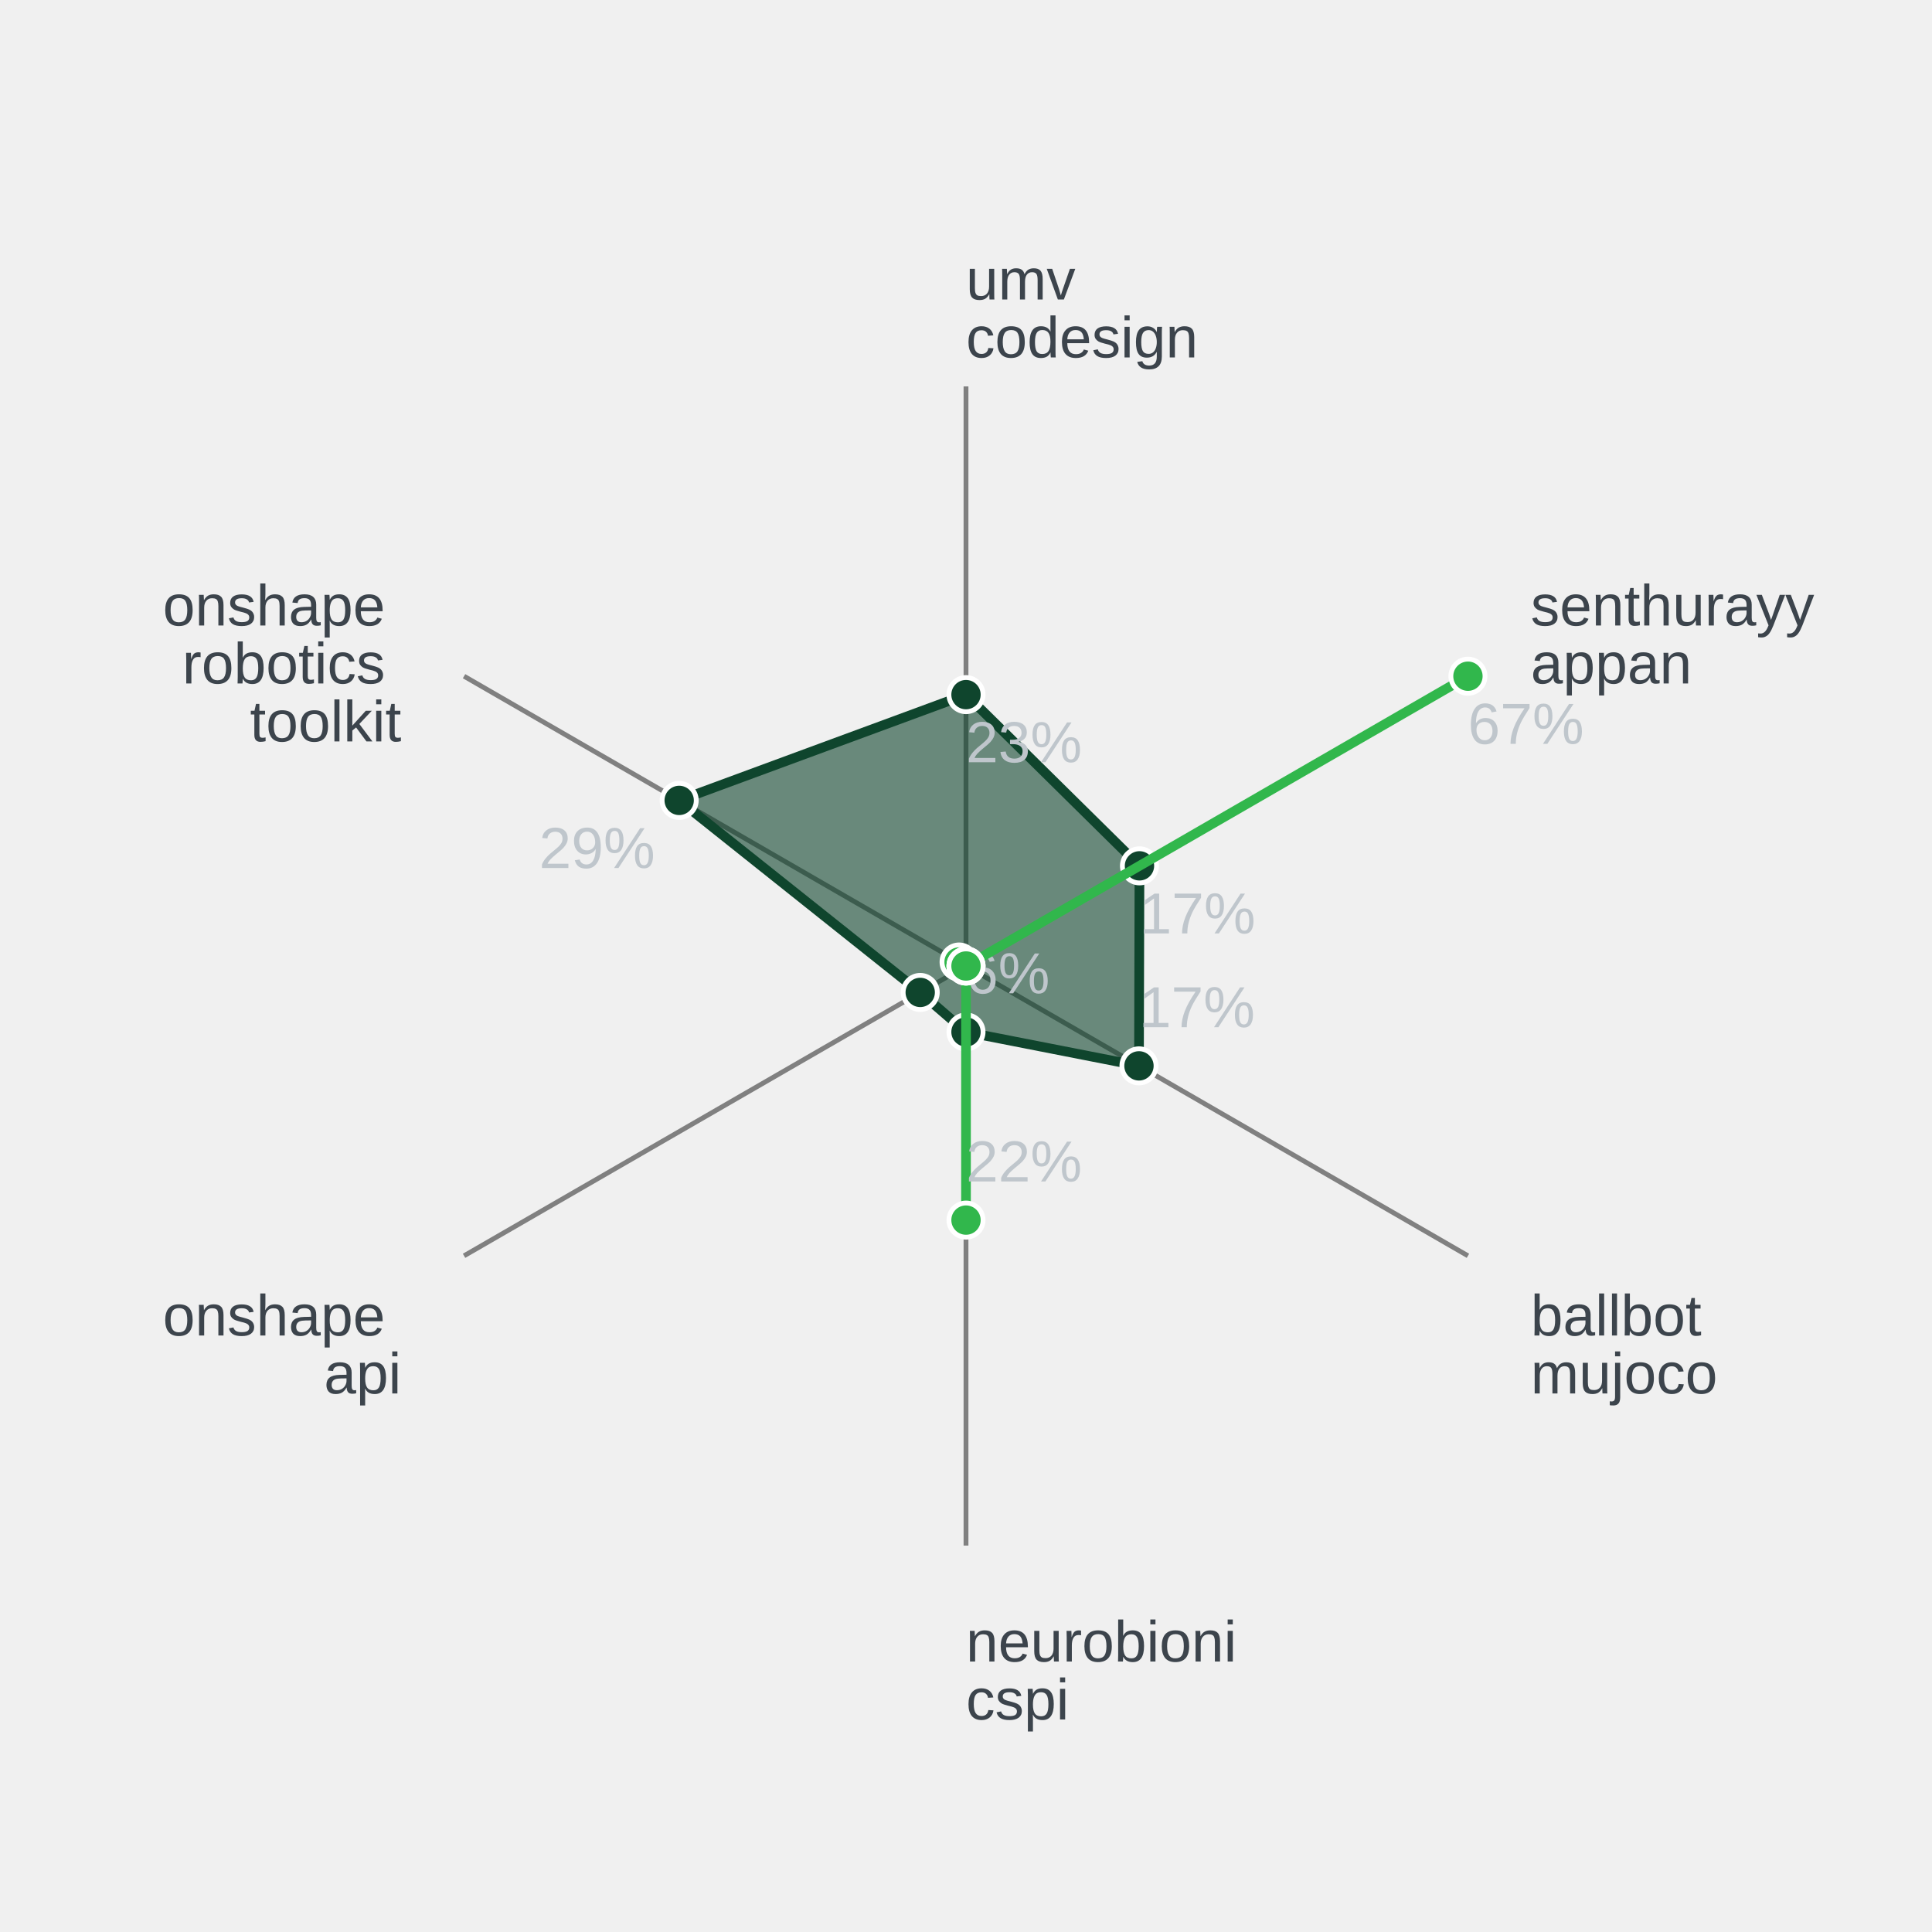
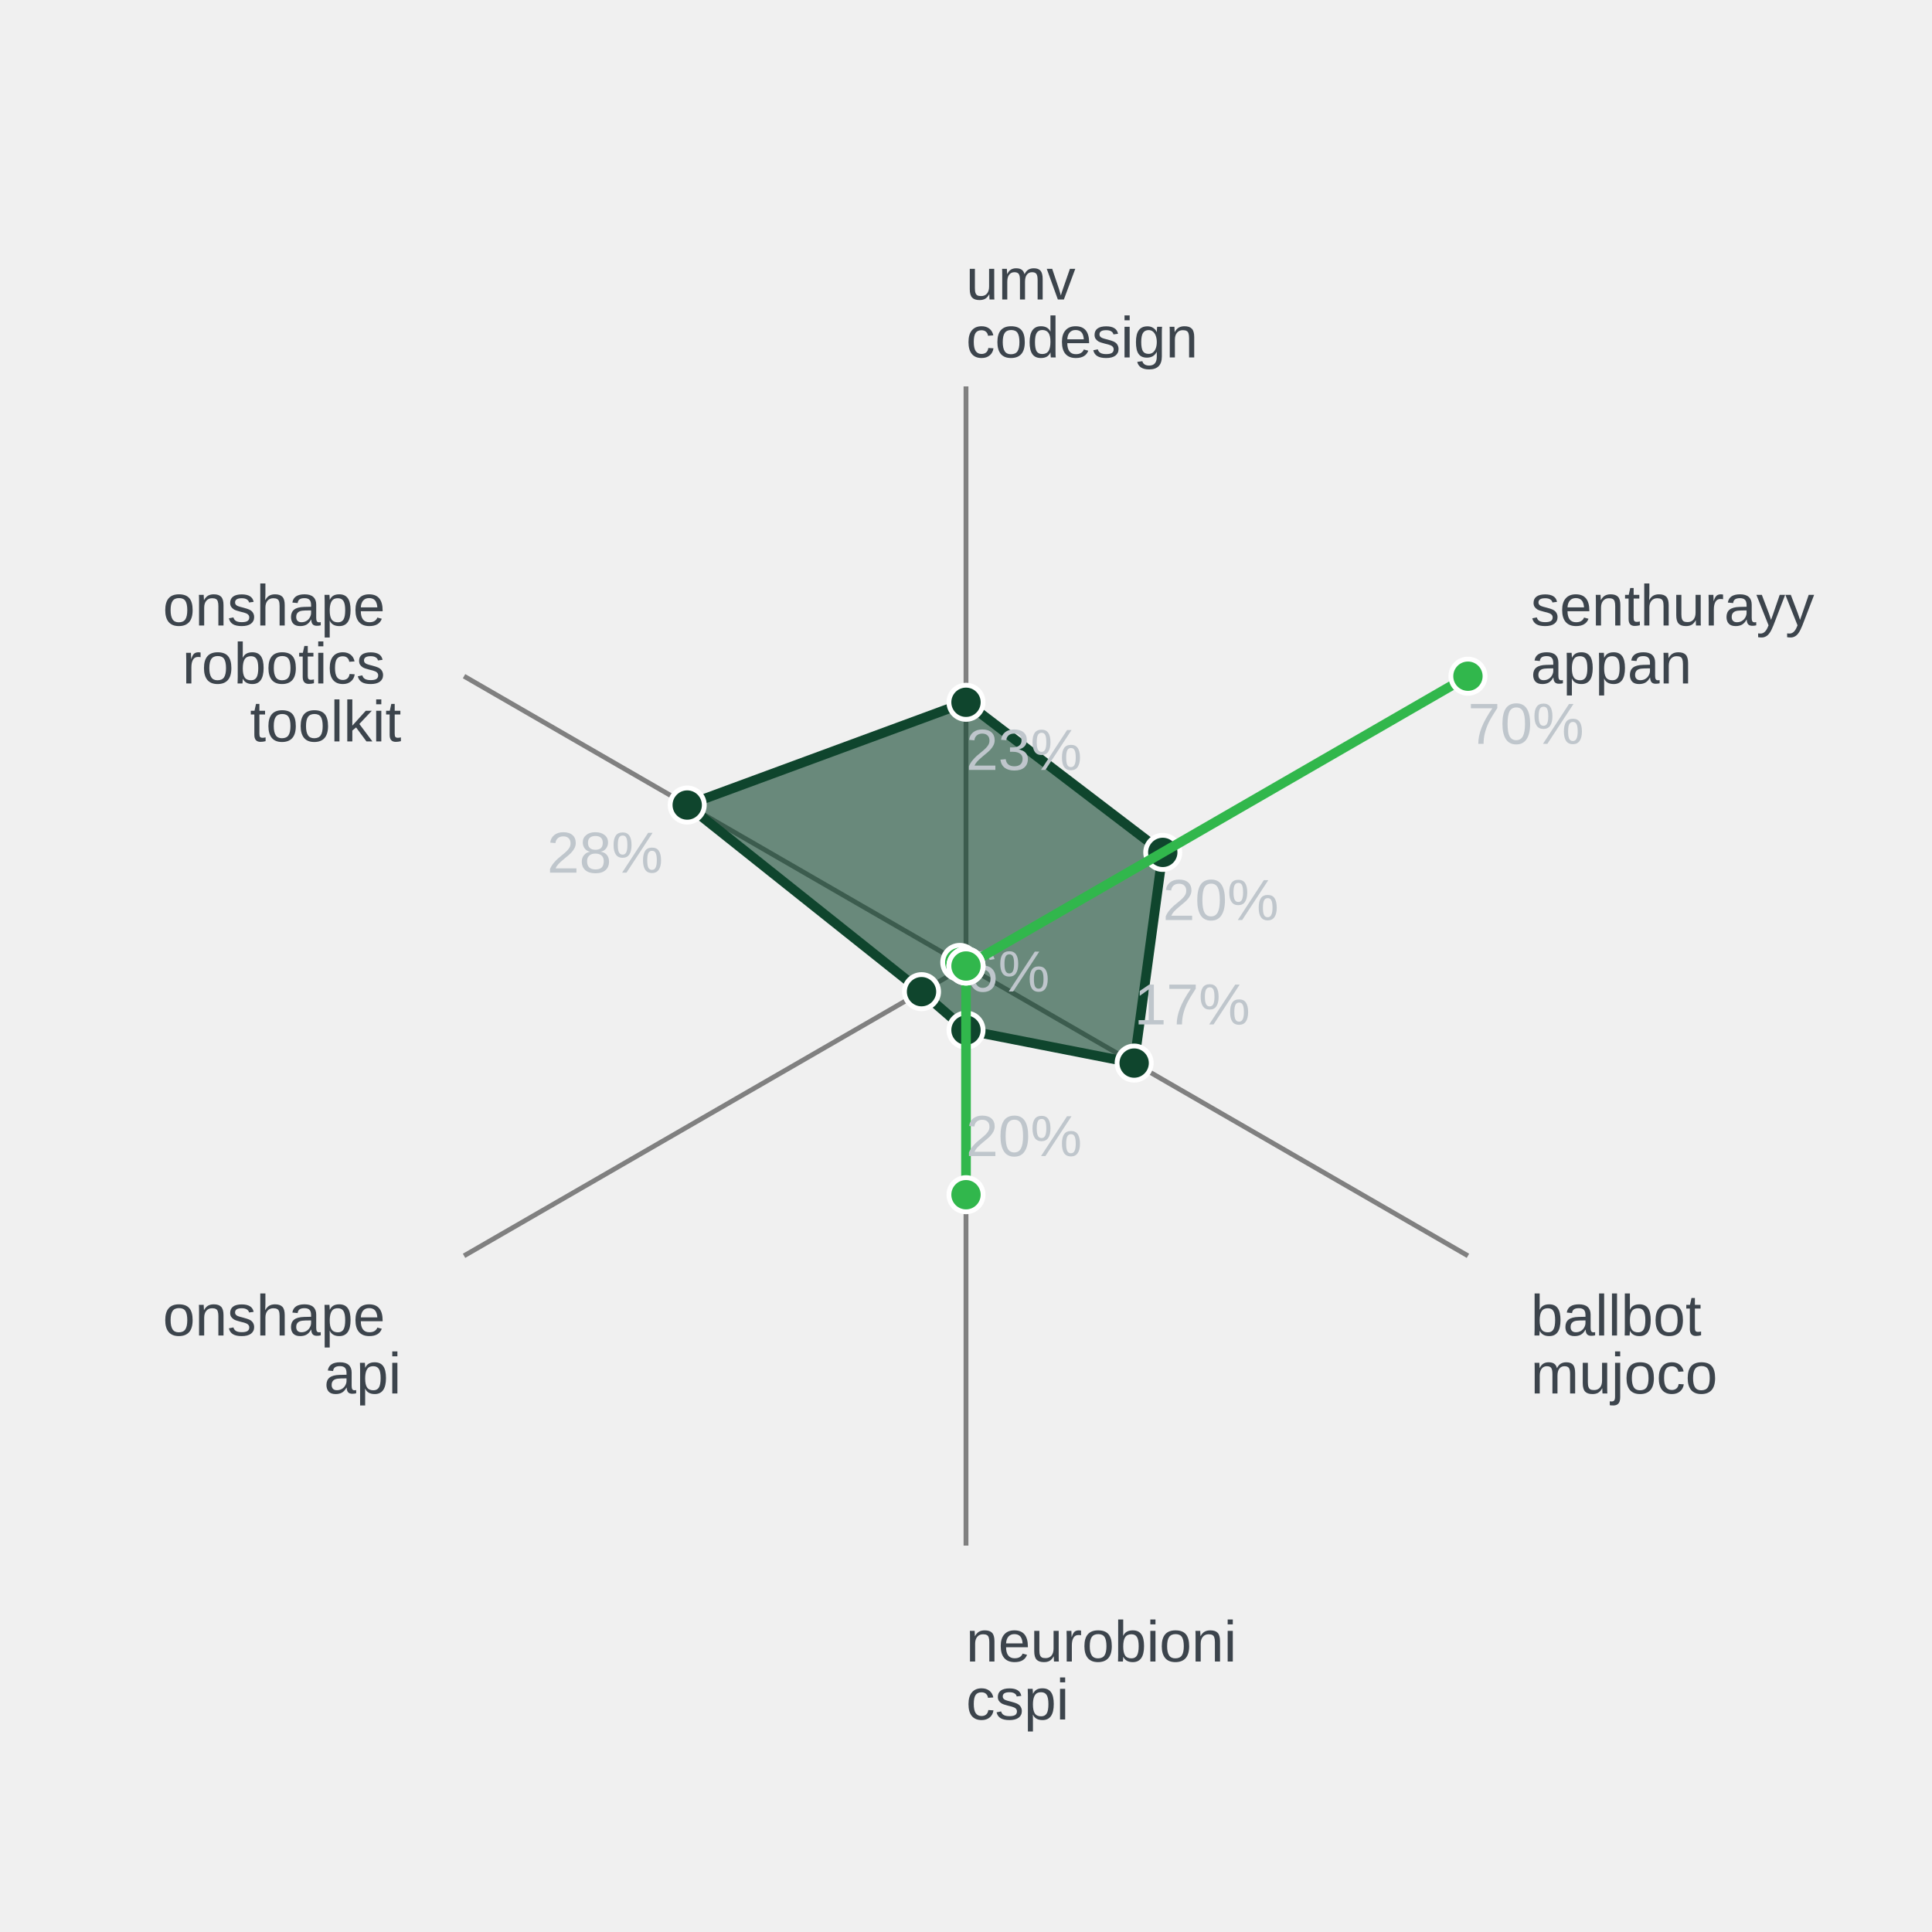
<svg xmlns="http://www.w3.org/2000/svg" version="1.1" class="marks" width="400" height="400" viewBox="0 0 400 400">
  <g fill="none" stroke-miterlimit="10" transform="translate(80,80)">
    <g class="mark-group role-frame root" role="graphics-object" aria-roledescription="group mark container">
      <g transform="translate(120,120)">
        <path class="background" aria-hidden="true" d="M0,0h240v240h-240Z" />
        <g>
          <g class="mark-rule role-mark radial-grid" role="graphics-symbol" aria-roledescription="rule mark container">
            <line transform="translate(0,0)" x2="-103.923" y2="-60" stroke="gray" stroke-width="1" />
            <line transform="translate(0,0)" x2="3.399323338588788e-14" y2="-120" stroke="gray" stroke-width="1" />
            <line transform="translate(0,0)" x2="103.923" y2="-60" stroke="gray" stroke-width="1" />
            <line transform="translate(0,0)" x2="103.923" y2="60" stroke="gray" stroke-width="1" />
            <line transform="translate(0,0)" x2="7.34788079488412e-15" y2="120" stroke="gray" stroke-width="1" />
            <line transform="translate(0,0)" x2="-103.923" y2="60" stroke="gray" stroke-width="1" />
          </g>
          <g class="mark-group role-scope categories" role="graphics-object" aria-roledescription="group mark container">
            <g transform="translate(0,0)">
              <path class="background" aria-hidden="true" d="M0,0h0v0h0Z" />
              <g>
                <g class="mark-line role-mark category-line" role="graphics-symbol" aria-roledescription="line mark container">
-                   <path d="M-59.382,-34.284L0,-56.184L35.916,-20.736L35.812,20.676L0,13.656L-9.478,5.472Z" fill="#0f452d" fill-opacity="0.6" stroke="#0f452d" stroke-width="2" />
+                   <path d="M-57.719,-33.324L0,-54.6L40.738,-23.52L34.814,20.1L0,13.272L-9.208,5.316Z" fill="#0f452d" fill-opacity="0.6" stroke="#0f452d" stroke-width="2" />
                </g>
                <g class="mark-symbol role-mark category-point" role="graphics-symbol" aria-roledescription="symbol mark container">
-                   <path transform="translate(-59.38163,-34.284)" d="M3.536,0A3.536,3.536,0,1,1,-3.536,0A3.536,3.536,0,1,1,3.536,0" fill="#0f452d" stroke="white" stroke-width="1" />
-                   <path transform="translate(1.5915631871272703e-14,-56.184)" d="M3.536,0A3.536,3.536,0,1,1,-3.536,0A3.536,3.536,0,1,1,3.536,0" fill="#0f452d" stroke="white" stroke-width="1" />
-                   <path transform="translate(35.91581,-20.736)" d="M3.536,0A3.536,3.536,0,1,1,-3.536,0A3.536,3.536,0,1,1,3.536,0" fill="#0f452d" stroke="white" stroke-width="1" />
-                   <path transform="translate(35.81188,20.676)" d="M3.536,0A3.536,3.536,0,1,1,-3.536,0A3.536,3.536,0,1,1,3.536,0" fill="#0f452d" stroke="white" stroke-width="1" />
-                   <path transform="translate(8.361888344578129e-16,13.656)" d="M3.536,0A3.536,3.536,0,1,1,-3.536,0A3.536,3.536,0,1,1,3.536,0" fill="#0f452d" stroke="white" stroke-width="1" />
-                   <path transform="translate(-9.477782,5.472)" d="M3.536,0A3.536,3.536,0,1,1,-3.536,0A3.536,3.536,0,1,1,3.536,0" fill="#0f452d" stroke="white" stroke-width="1" />
+                   <path transform="translate(-57.71886,-33.324)" d="M3.536,0A3.536,3.536,0,1,1,-3.536,0A3.536,3.536,0,1,1,3.536,0" fill="#0f452d" stroke="white" stroke-width="1" />
+                   <path transform="translate(1.5466921190578986e-14,-54.6)" d="M3.536,0A3.536,3.536,0,1,1,-3.536,0A3.536,3.536,0,1,1,3.536,0" fill="#0f452d" stroke="white" stroke-width="1" />
+                   <path transform="translate(40.73783,-23.52)" d="M3.536,0A3.536,3.536,0,1,1,-3.536,0A3.536,3.536,0,1,1,3.536,0" fill="#0f452d" stroke="white" stroke-width="1" />
+                   <path transform="translate(34.81422,20.1)" d="M3.536,0A3.536,3.536,0,1,1,-3.536,0A3.536,3.536,0,1,1,3.536,0" fill="#0f452d" stroke="white" stroke-width="1" />
+                   <path transform="translate(8.126756159141836e-16,13.272)" d="M3.536,0A3.536,3.536,0,1,1,-3.536,0A3.536,3.536,0,1,1,3.536,0" fill="#0f452d" stroke="white" stroke-width="1" />
+                   <path transform="translate(-9.207582,5.316)" d="M3.536,0A3.536,3.536,0,1,1,-3.536,0A3.536,3.536,0,1,1,3.536,0" fill="#0f452d" stroke="white" stroke-width="1" />
                </g>
                <g class="mark-text role-mark value-text" role="graphics-object" aria-roledescription="text mark container">
-                   <text text-anchor="end" transform="translate(-64.38163,-20.284)" font-family="Arial, sans-serif" font-size="12px" fill="#bfc6cc">29%</text>
-                   <text text-anchor="start" transform="translate(1.5915631871272703e-14,-42.184)" font-family="Arial, sans-serif" font-size="12px" fill="#bfc6cc">23%</text>
-                   <text text-anchor="start" transform="translate(35.91581,-6.736)" font-family="Arial, sans-serif" font-size="12px" fill="#bfc6cc">17%</text>
-                   <text text-anchor="start" transform="translate(35.81188,12.676)" font-family="Arial, sans-serif" font-size="12px" fill="#bfc6cc">17%</text>
-                   <text text-anchor="start" transform="translate(8.361888344578129e-16,5.656)" font-family="Arial, sans-serif" font-size="12px" fill="#bfc6cc">6%</text>
-                   <text text-anchor="end" transform="translate(-14.47778,-2.528)" font-family="Arial, sans-serif" font-size="12px" fill="#bfc6cc" />
+                   <text text-anchor="end" transform="translate(-62.71886,-19.324)" font-family="Arial, sans-serif" font-size="12px" fill="#bfc6cc">28%</text>
+                   <text text-anchor="start" transform="translate(1.5466921190578986e-14,-40.6)" font-family="Arial, sans-serif" font-size="12px" fill="#bfc6cc">23%</text>
+                   <text text-anchor="start" transform="translate(40.73783,-9.52)" font-family="Arial, sans-serif" font-size="12px" fill="#bfc6cc">20%</text>
+                   <text text-anchor="start" transform="translate(34.81422,12.1)" font-family="Arial, sans-serif" font-size="12px" fill="#bfc6cc">17%</text>
+                   <text text-anchor="start" transform="translate(8.126756159141836e-16,5.272)" font-family="Arial, sans-serif" font-size="12px" fill="#bfc6cc">6%</text>
+                   <text text-anchor="end" transform="translate(-14.20758,-2.684)" font-family="Arial, sans-serif" font-size="12px" fill="#bfc6cc" />
                </g>
              </g>
              <path class="foreground" aria-hidden="true" d="" display="none" />
            </g>
            <g transform="translate(0,0)">
              <path class="background" aria-hidden="true" d="M0,0h0v0h0Z" />
              <g>
                <g class="mark-line role-mark category-line" role="graphics-symbol" aria-roledescription="line mark container">
-                   <path d="M-1.434,-0.828L0,0L103.923,-60L0,0L0,52.608L0,0Z" fill="#31b74c" fill-opacity="0.6" stroke="#31b74c" stroke-width="2" />
+                   <path d="M-1.289,-0.744L0,0L103.923,-60L0,0L0,47.352L0,0Z" fill="#31b74c" fill-opacity="0.6" stroke="#31b74c" stroke-width="2" />
                </g>
                <g class="mark-symbol role-mark category-point" role="graphics-symbol" aria-roledescription="symbol mark container">
-                   <path transform="translate(-1.434138,-0.828)" d="M3.536,0A3.536,3.536,0,1,1,-3.536,0A3.536,3.536,0,1,1,3.536,0" fill="#31b74c" stroke="white" stroke-width="1" />
+                   <path transform="translate(-1.288646,-0.744)" d="M3.536,0A3.536,3.536,0,1,1,-3.536,0A3.536,3.536,0,1,1,3.536,0" fill="#31b74c" stroke="white" stroke-width="1" />
                  <path transform="translate(0,0)" d="M3.536,0A3.536,3.536,0,1,1,-3.536,0A3.536,3.536,0,1,1,3.536,0" fill="#31b74c" stroke="white" stroke-width="1" />
                  <path transform="translate(103.923,-60)" d="M3.536,0A3.536,3.536,0,1,1,-3.536,0A3.536,3.536,0,1,1,3.536,0" fill="#31b74c" stroke="white" stroke-width="1" />
                  <path transform="translate(0,0)" d="M3.536,0A3.536,3.536,0,1,1,-3.536,0A3.536,3.536,0,1,1,3.536,0" fill="#31b74c" stroke="white" stroke-width="1" />
-                   <path transform="translate(3.2213109404771982e-15,52.608)" d="M3.536,0A3.536,3.536,0,1,1,-3.536,0A3.536,3.536,0,1,1,3.536,0" fill="#31b74c" stroke="white" stroke-width="1" />
+                   <path transform="translate(2.899473761661274e-15,47.352)" d="M3.536,0A3.536,3.536,0,1,1,-3.536,0A3.536,3.536,0,1,1,3.536,0" fill="#31b74c" stroke="white" stroke-width="1" />
                  <path transform="translate(0,0)" d="M3.536,0A3.536,3.536,0,1,1,-3.536,0A3.536,3.536,0,1,1,3.536,0" fill="#31b74c" stroke="white" stroke-width="1" />
                </g>
                <g class="mark-text role-mark value-text" role="graphics-object" aria-roledescription="text mark container">
-                   <text text-anchor="end" transform="translate(-6.434138,13.172)" font-family="Arial, sans-serif" font-size="12px" fill="#bfc6cc" />
+                   <text text-anchor="end" transform="translate(-6.288646,13.256)" font-family="Arial, sans-serif" font-size="12px" fill="#bfc6cc" />
                  <text text-anchor="start" transform="translate(0,14)" font-family="Arial, sans-serif" font-size="12px" fill="#bfc6cc" />
-                   <text text-anchor="start" transform="translate(103.923,-46)" font-family="Arial, sans-serif" font-size="12px" fill="#bfc6cc">67%</text>
+                   <text text-anchor="start" transform="translate(103.923,-46)" font-family="Arial, sans-serif" font-size="12px" fill="#bfc6cc">70%</text>
                  <text text-anchor="start" transform="translate(0,-8)" font-family="Arial, sans-serif" font-size="12px" fill="#bfc6cc" />
-                   <text text-anchor="start" transform="translate(3.2213109404771982e-15,44.608)" font-family="Arial, sans-serif" font-size="12px" fill="#bfc6cc">22%</text>
+                   <text text-anchor="start" transform="translate(2.899473761661274e-15,39.352)" font-family="Arial, sans-serif" font-size="12px" fill="#bfc6cc">20%</text>
                  <text text-anchor="end" transform="translate(-5,-8)" font-family="Arial, sans-serif" font-size="12px" fill="#bfc6cc" />
                </g>
              </g>
              <path class="foreground" aria-hidden="true" d="" display="none" />
            </g>
          </g>
          <g class="mark-text role-mark key-label" role="graphics-object" aria-roledescription="text mark container">
            <text text-anchor="end" transform="translate(-116.9134,-70.5)" font-family="Arial, sans-serif" font-size="12px" fill="#3c444c">
              <tspan>onshape</tspan>
              <tspan x="0" dy="12">robotics</tspan>
              <tspan x="0" dy="12">toolkit</tspan>
            </text>
            <text text-anchor="start" transform="translate(3.824238755912386e-14,-138)" font-family="Arial, sans-serif" font-size="12px" fill="#3c444c">
              <tspan>umv</tspan>
              <tspan x="0" dy="12">codesign</tspan>
            </text>
            <text text-anchor="start" transform="translate(116.9134,-70.5)" font-family="Arial, sans-serif" font-size="12px" fill="#3c444c">
              <tspan>senthurayy</tspan>
              <tspan x="0" dy="12">appan</tspan>
            </text>
            <text text-anchor="start" transform="translate(116.9134,76.5)" font-family="Arial, sans-serif" font-size="12px" fill="#3c444c">
              <tspan>ballbot</tspan>
              <tspan x="0" dy="12">mujoco</tspan>
            </text>
            <text text-anchor="start" transform="translate(8.266365894244634e-15,144)" font-family="Arial, sans-serif" font-size="12px" fill="#3c444c">
              <tspan>neurobioni</tspan>
              <tspan x="0" dy="12">cspi</tspan>
            </text>
            <text text-anchor="end" transform="translate(-116.9134,76.5)" font-family="Arial, sans-serif" font-size="12px" fill="#3c444c">
              <tspan>onshape</tspan>
              <tspan x="0" dy="12">api</tspan>
            </text>
          </g>
        </g>
        <path class="foreground" aria-hidden="true" d="" display="none" />
      </g>
    </g>
  </g>
</svg>
